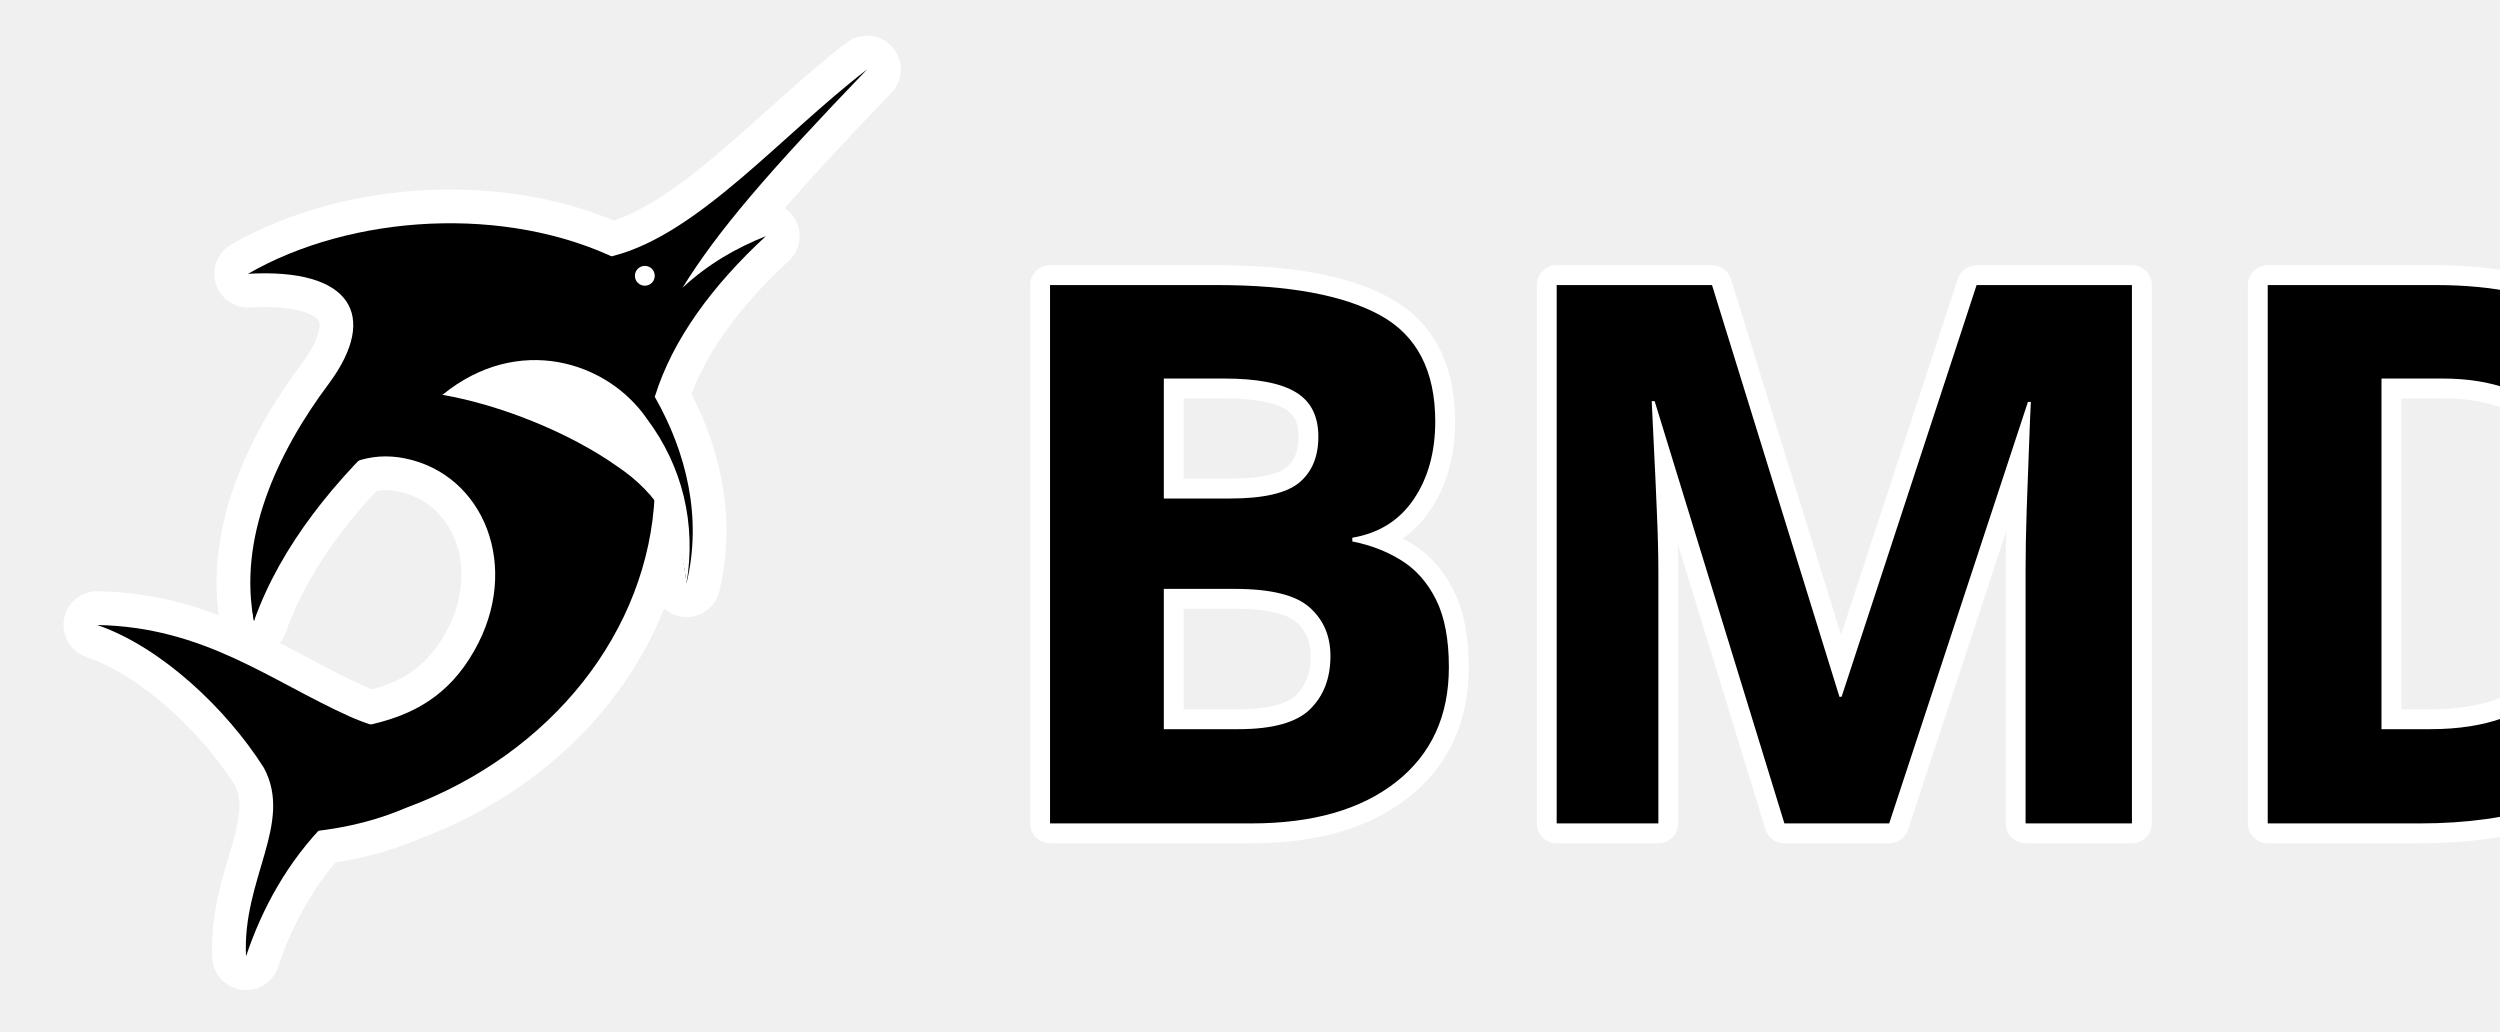
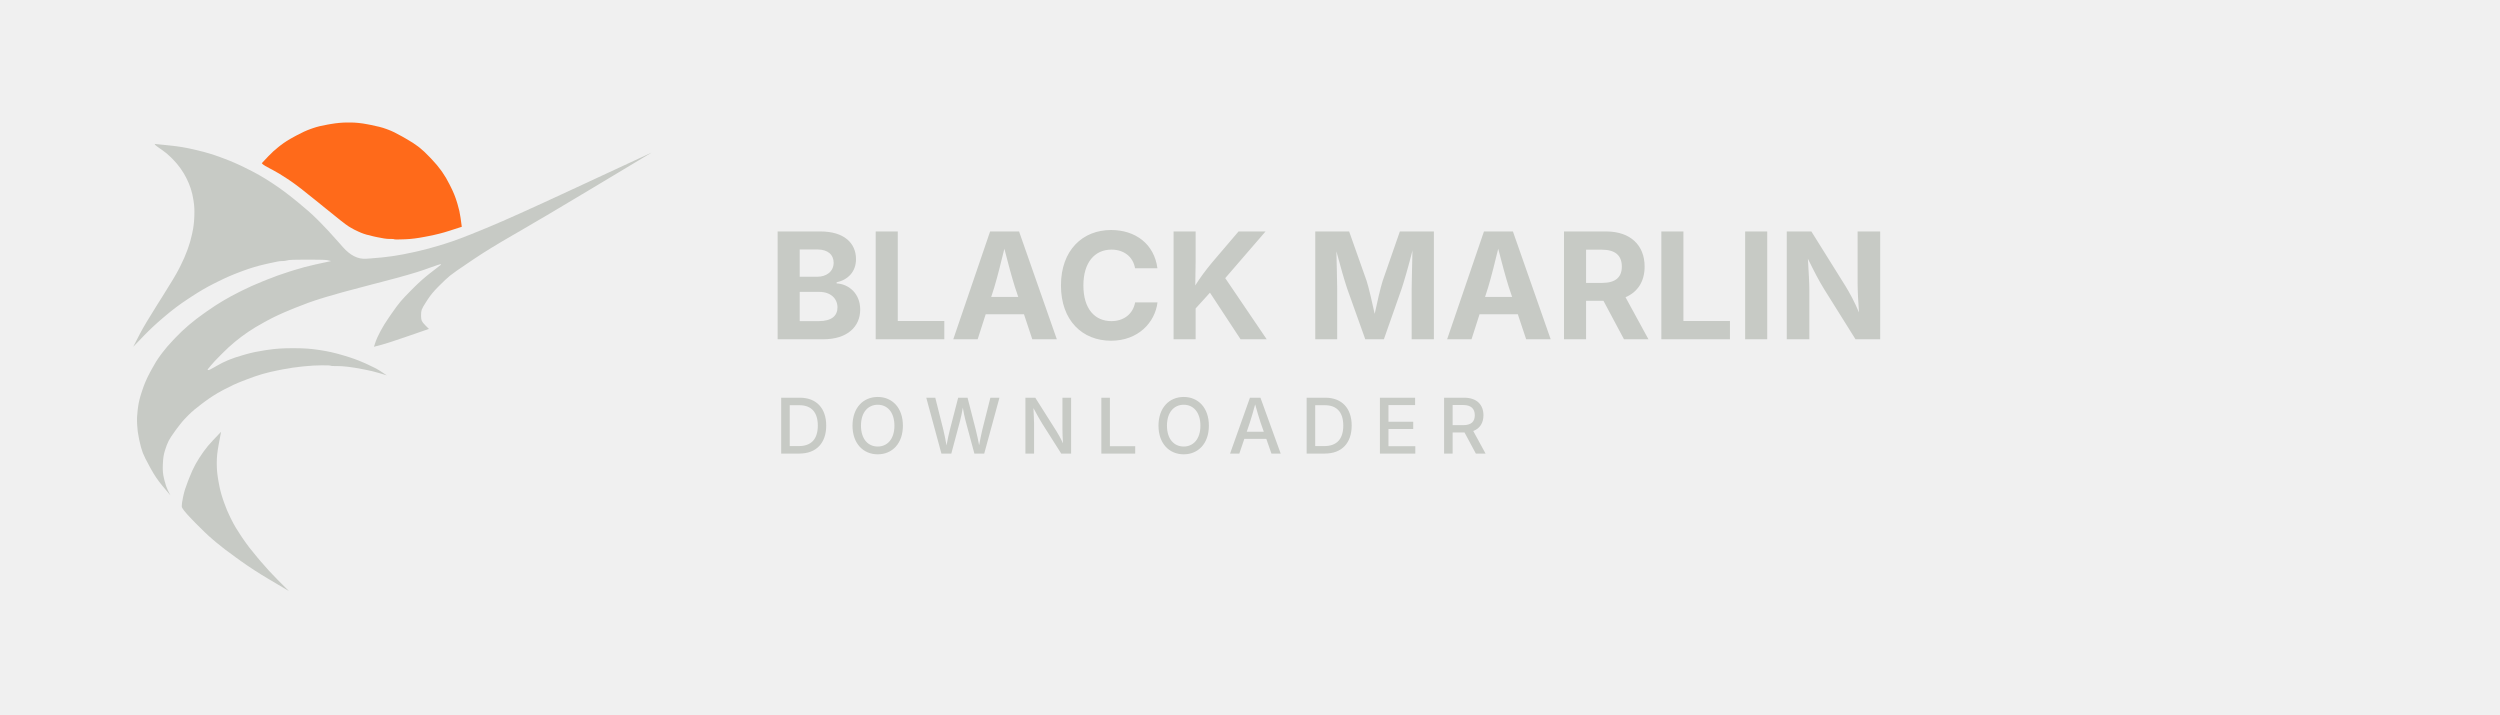
- <svg xmlns="http://www.w3.org/2000/svg" viewBox="0 0 252 104" role="img" aria-label="Black Marlin Downloader wordmark">
-   <defs>
-     <g id="marlin">
-       <path d="M125 118C177 88 255 83 312 111C238 158 155 217 128 293C120 252 139 209 166 173C191 139 177 115 125 118Z" />
-       <path d="M437 15C387 67 362 96 344 125C357 113 371 105 386 99C359 124 339 151 330 180C346 208 354 241 346 274C344 256 339 240 330 229C327 298 278 360 205 387C191 393 176 397 158 399L130 356C167 344 213 354 239 308C263 266 244 219 204 211C169 204 140 235 128 293C119 240 167 179 221 150C252 133 273 119 309 109C352 98 394 48 437 15Z" />
-       <path d="M49 295C103 296 136 323 176 341C205 354 229 351 255 337C232 360 194 374 165 394C145 414 132 438 124 462C122 423 148 395 133 367C114 337 81 306 49 295Z" />
-     </g>
-   </defs>
-   <g transform="translate(0 4) scale(.2)">
-     <use href="#marlin" fill="#fff" stroke="#fff" stroke-width="34" stroke-linejoin="round" />
-     <use href="#marlin" fill="#000" />
-     <path fill="#fff" d="M223 179C261 148 306 162 326 191C344 215 351 244 346 274C343 248 332 229 311 215C287 198 252 184 223 179Z" />
-     <circle cx="325" cy="119" r="5" fill="#fff" />
+ <svg xmlns="http://www.w3.org/2000/svg" viewBox="0 0 1400 400" width="1400" height="400" role="img" aria-label="Black Marlin Downloader" version="1.1" id="svg4">
+   <defs id="defs4" />
+   <g transform="translate(220 200) scale(0.4) translate(-698.5 -638.5)" id="g3">
+     <path fill="#C7CAC5" d="M360.28,795.82 L360.28,795.82 Q367.00,808.00 375.40,818.08 L387.00,832.00 Q387.00,832.00 387.00,832.00 L383.52,825.04 Q381.00,820.00 378.90,811.60 L378.10,808.40 Q376.00,800.00 376.42,790.34 L376.58,786.66 Q377.00,777.00 379.10,770.28 L379.90,767.72 Q382.00,761.00 384.10,756.80 L384.90,755.20 Q387.00,751.00 393.72,741.76 L396.28,738.24 Q403.00,729.00 410.14,721.86 L412.86,719.14 Q420.00,712.00 431.34,703.60 L435.66,700.40 Q447.00,692.00 458.76,685.70 L463.24,683.30 Q475.00,677.00 488.02,671.96 L492.98,670.04 Q506.00,665.00 514.82,662.48 L518.18,661.52 Q527.00,659.00 540.02,656.48 L544.98,655.52 Q558.00,653.00 570.60,651.74 L575.40,651.26 Q588.00,650.00 597.66,650.00 L601.34,650.00 Q611.00,650.00 611.42,650.42 L611.58,650.58 Q612.00,651.00 618.30,651.00 L620.70,651.00 Q627.00,651.00 634.14,651.84 L636.86,652.16 Q644.00,653.00 654.92,655.10 L659.08,655.90 Q670.00,658.00 678.40,660.52 L690.00,664.00 Q690.00,664.00 690.00,664.00 L681.30,658.20 Q675.00,654.00 662.82,648.54 L658.18,646.46 Q646.00,641.00 631.72,636.80 L626.28,635.20 Q612.00,631.00 598.14,628.90 L592.86,628.10 Q579.00,626.00 562.20,626.00 L555.80,626.00 Q539.00,626.00 524.72,628.10 L519.28,628.90 Q505.00,631.00 493.24,634.36 L488.76,635.64 Q477.00,639.00 469.86,641.94 L467.14,643.06 Q460.00,646.00 452.02,650.62 L448.98,652.38 Q441.00,657.00 440.16,656.58 L439.00,656.00 Q439.00,656.00 439.00,656.00 L444.22,649.62 Q448.00,645.00 456.82,636.18 L460.18,632.82 Q469.00,624.00 476.14,618.12 L478.86,615.88 Q486.00,610.00 493.98,604.54 L497.02,602.46 Q505.00,597.00 518.02,589.86 L522.98,587.14 Q536.00,580.00 554.48,572.44 L561.52,569.56 Q580.00,562.00 597.64,556.54 L604.36,554.46 Q622.00,549.00 665.68,537.66 L682.32,533.34 Q726.00,522.00 742.38,516.12 L748.62,513.88 Q765.00,508.00 765.42,508.42 L766.00,509.00 Q766.00,509.00 766.00,509.00 L750.34,521.18 Q739.00,530.00 728.50,540.50 L724.50,544.50 Q714.00,555.00 709.80,560.04 L708.20,561.96 Q704.00,567.00 696.44,577.92 L693.56,582.08 Q686.00,593.00 681.80,600.98 L680.20,604.02 Q676.00,612.00 674.32,617.04 L672.00,624.00 Q672.00,624.00 672.00,624.00 L683.02,621.10 Q691.00,619.00 715.36,610.60 L749.00,599.00 Q749.00,599.00 749.00,599.00 L743.78,593.78 Q740.00,590.00 739.16,587.90 L738.84,587.10 Q738.00,585.00 738.00,580.80 L738.00,579.20 Q738.00,575.00 738.84,572.48 L739.16,571.52 Q740.00,569.00 745.46,560.60 L747.54,557.40 Q753.00,549.00 761.40,540.60 L764.60,537.40 Q773.00,529.00 777.62,525.22 L779.38,523.78 Q784.00,520.00 804.58,506.14 L812.42,500.86 Q833.00,487.00 865.76,468.10 L878.24,460.90 Q911.00,442.00 974.00,404.20 L1061.00,352.00 Q1061.00,352.00 1061.00,352.00 L947.32,404.78 Q865.00,443.00 833.50,456.02 L821.50,460.98 Q790.00,474.00 772.36,479.46 L765.64,481.54 Q748.00,487.00 732.88,490.36 L727.12,491.64 Q712.00,495.00 700.66,496.68 L696.34,497.32 Q685.00,499.00 667.78,500.26 L661.22,500.74 Q644.00,502.00 628.46,484.36 L622.54,477.64 Q607.00,460.00 596.50,449.50 L592.50,445.50 Q582.00,435.00 566.46,422.40 L560.54,417.60 Q545.00,405.00 531.56,396.18 L526.44,392.82 Q513.00,384.00 497.88,376.44 L492.12,373.56 Q477.00,366.00 462.30,360.54 L456.70,358.46 Q442.00,353.00 426.04,349.22 L419.96,347.78 Q404.00,344.00 387.62,342.32 L365.00,340.00 Q365.00,340.00 365.00,340.00 L365.58,341.16 Q366.00,342.00 372.72,346.62 L375.28,348.38 Q382.00,353.00 387.88,358.88 L390.12,361.12 Q396.00,367.00 400.20,372.88 L401.80,375.12 Q406.00,381.00 408.94,386.88 L410.06,389.12 Q413.00,395.00 415.10,401.30 L415.90,403.70 Q418.00,410.00 419.26,418.40 L419.74,421.60 Q421.00,430.00 420.58,440.08 L420.42,443.92 Q420.00,454.00 417.90,463.66 L417.10,467.34 Q415.00,477.00 411.64,486.24 L410.36,489.76 Q407.00,499.00 401.54,509.92 L399.46,514.08 Q394.00,525.00 375.94,553.56 L369.06,564.44 Q351.00,593.00 344.28,606.02 L335.00,624.00 Q335.00,624.00 335.00,624.00 L350.66,607.76 Q362.00,596.00 375.86,584.24 L381.14,579.76 Q395.00,568.00 410.96,557.50 L417.04,553.50 Q433.00,543.00 448.12,535.44 L453.88,532.56 Q469.00,525.00 483.70,519.54 L489.30,517.46 Q504.00,512.00 518.70,508.64 L524.30,507.36 Q539.00,504.00 542.36,504.00 L543.64,504.00 Q547.00,504.00 550.36,503.16 L551.64,502.84 Q555.00,502.00 575.58,502.00 L583.42,502.00 Q604.00,502.00 607.36,502.84 L612.00,504.00 Q612.00,504.00 612.00,504.00 L590.54,508.64 Q575.00,512.00 559.04,517.04 L552.96,518.96 Q537.00,524.00 521.46,530.30 L515.54,532.70 Q500.00,539.00 488.24,544.88 L483.76,547.12 Q472.00,553.00 462.76,558.46 L459.24,560.54 Q450.00,566.00 438.66,573.98 L434.34,577.02 Q423.00,585.00 414.60,592.14 L411.40,594.86 Q403.00,602.00 394.18,611.24 L390.82,614.76 Q382.00,624.00 375.70,632.40 L373.30,635.60 Q367.00,644.00 360.70,655.76 L358.30,660.24 Q352.00,672.00 348.22,683.34 L346.78,687.66 Q343.00,699.00 341.74,708.66 L341.26,712.34 Q340.00,722.00 340.42,730.82 L340.58,734.18 Q341.00,743.00 343.10,752.66 L343.90,756.34 Q346.00,766.00 348.10,771.46 L348.90,773.54 Q351.00,779.00 357.72,791.18 Z" id="path1" />
+     <path fill="#C7CAC5" d="M458.00,743.00 L458.00,743.00 Q458.00,743.00 458.00,743.00 L446.98,754.60 Q439.00,763.00 433.96,770.14 L432.04,772.86 Q427.00,780.00 423.22,786.72 L421.78,789.28 Q418.00,796.00 413.38,807.76 L411.62,812.24 Q407.00,824.00 405.32,831.98 L404.68,835.02 Q403.00,843.00 403.00,846.36 L403.00,847.64 Q403.00,851.00 416.86,865.28 L422.14,870.72 Q436.00,885.00 446.92,894.24 L451.08,897.76 Q462.00,907.00 479.64,919.60 L486.36,924.40 Q504.00,937.00 524.58,949.18 L553.00,966.00 Q553.00,966.00 553.00,966.00 L536.76,949.76 Q525.00,938.00 513.24,924.14 L508.76,918.86 Q497.00,905.00 489.02,893.24 L485.98,888.76 Q478.00,877.00 472.96,866.92 L471.04,863.08 Q466.00,853.00 462.22,842.08 L460.78,837.92 Q457.00,827.00 454.90,815.24 L454.10,810.76 Q452.00,799.00 452.00,788.92 L452.00,785.08 Q452.00,775.00 454.52,761.56 Z" id="path2" />
+     <path fill="#FF6A1A" d="M515.00,367.00 L515.00,367.00 Q515.00,367.00 515.00,367.00 L516.74,368.74 Q518.00,370.00 526.82,374.62 L530.18,376.38 Q539.00,381.00 550.34,388.56 L554.66,391.44 Q566.00,399.00 593.30,421.26 L603.70,429.74 Q631.00,452.00 636.46,455.36 L638.54,456.64 Q644.00,460.00 650.72,462.94 L653.28,464.06 Q660.00,467.00 671.76,469.52 L676.24,470.48 Q688.00,473.00 693.04,473.00 L694.96,473.00 Q700.00,473.00 700.42,473.42 L700.58,473.58 Q701.00,474.00 712.34,473.58 L716.66,473.42 Q728.00,473.00 743.12,470.06 L748.88,468.94 Q764.00,466.00 777.02,461.80 L795.00,456.00 Q795.00,456.00 795.00,456.00 L793.26,443.24 Q792.00,434.00 789.06,424.34 L787.94,420.66 Q785.00,411.00 779.96,400.92 L778.04,397.08 Q773.00,387.00 767.96,379.86 L766.04,377.14 Q761.00,370.00 753.02,361.60 L749.98,358.40 Q742.00,350.00 736.12,345.38 L733.88,343.62 Q728.00,339.00 716.24,332.28 L711.76,329.72 Q700.00,323.00 692.02,320.06 L688.98,318.94 Q681.00,316.00 667.98,313.48 L663.02,312.52 Q650.00,310.00 639.08,310.00 L634.92,310.00 Q624.00,310.00 611.82,312.10 L607.18,312.90 Q595.00,315.00 586.60,317.94 L583.40,319.06 Q575.00,322.00 564.08,327.88 L559.92,330.12 Q549.00,336.00 541.44,341.88 L538.56,344.12 Q531.00,350.00 524.28,357.14 Z" id="path3" />
  </g>
-   <text x="99" y="83" textLength="144" lengthAdjust="spacingAndGlyphs" fill="#000" stroke="#fff" stroke-width="4" stroke-linejoin="round" paint-order="stroke" font-family="Space Grotesk, IBM Plex Sans, system-ui, sans-serif" font-size="76" font-weight="700">BMD</text>
+   <path d="m 435.471,190 h 25.492 c 13.617,0 20.75,-7.092 20.75,-16.657 0,-8.957 -6.403,-14.306 -13.212,-14.63 v -0.608 c 6.201,-1.378 10.861,-5.795 10.861,-12.969 0,-9.038 -6.687,-15.522 -19.939,-15.522 h -23.952 z m 12.361,-10.172 v -16.373 h 11.023 c 6.201,0 10.132,3.647 10.132,8.713 0,4.58 -3.202,7.66 -10.456,7.66 z m 0,-24.843 v -15.279 h 10.01 c 5.795,0 8.997,2.999 8.997,7.417 0,4.863 -3.931,7.862 -9.24,7.862 z M 490.386,190 h 38.42 v -10.253 h -26.059 v -50.132 h -12.361 z m 43.445,0 h 13.658 l 4.499,-14.022 h 21.439 L 578.087,190 h 13.739 l -21.155,-60.386 h -16.211 z m 21.236,-23.709 1.743,-5.431 c 1.824,-6.079 3.607,-13.252 5.633,-21.561 2.107,8.227 4.012,15.36 5.958,21.561 l 1.824,5.431 z m 67.113,24.519 c 15.238,0 24.641,-10.253 26.019,-21.48 h -12.523 c -1.216,6.565 -6.403,10.497 -13.293,10.497 -9.321,0 -15.684,-6.89 -15.684,-19.98 0,-12.807 6.282,-20.061 15.725,-20.061 6.89,0 12.077,3.891 13.212,10.456 h 12.523 c -1.783,-13.577 -12.239,-21.439 -25.978,-21.439 -15.927,0 -28.045,11.307 -28.045,31.044 0,19.615 11.956,30.963 28.045,30.963 z M 657.196,190 h 12.361 v -17.265 l 8.024,-8.835 L 694.725,190 h 14.63 l -23.222,-34.246 22.574,-26.14 h -15.117 l -14.792,17.346 c -4.012,4.863 -6.809,8.673 -9.443,12.888 l 0.203,-13.739 v -16.495 h -12.361 z m 79.353,0 h 12.28 v -28.491 c 0,-4.539 -0.324,-13.415 -0.446,-20.75 2.148,8.105 4.58,16.576 5.998,20.75 L 764.553,190 h 10.416 L 784.979,161.509 c 1.418,-4.296 3.972,-13.09 5.998,-21.236 -0.122,7.619 -0.446,16.697 -0.446,21.236 V 190 h 12.442 v -60.386 h -19.048 l -9.646,27.721 c -1.216,3.85 -3.08,11.915 -4.458,18.44 -1.418,-6.565 -3.283,-14.63 -4.499,-18.44 l -9.808,-27.721 h -18.967 z m 73.841,0 h 13.658 l 4.499,-14.022 h 21.439 L 854.646,190 h 13.739 L 847.229,129.614 h -16.211 z m 21.236,-23.709 1.743,-5.431 c 1.824,-6.079 3.607,-13.252 5.633,-21.561 2.107,8.227 4.012,15.36 5.958,21.561 l 1.824,5.431 z M 875.841,190 h 12.361 v -21.561 h 9.727 L 909.438,190 h 13.698 l -12.847,-23.546 c 6.89,-2.958 10.699,-8.916 10.699,-17.184 0,-11.875 -7.862,-19.656 -21.601,-19.656 h -23.546 z m 12.361,-31.571 v -18.602 h 8.875 c 7.579,0 11.145,3.364 11.145,9.443 0,6.039 -3.566,9.159 -11.104,9.159 z M 930.351,190 h 38.42 v -10.253 h -26.059 v -50.132 h -12.361 z m 59.291,-60.386 H 977.281 V 190 h 12.361 z M 1000.585,190 h 12.645 v -27.761 c 0,-3.566 -0.365,-10.051 -0.81,-17.346 3.728,7.538 5.957,11.956 9.321,17.386 L 1039.085,190 h 13.82 v -60.386 h -12.645 v 28.977 c 0,3.972 0.324,10.456 0.77,16.373 -2.634,-6.282 -5.188,-10.861 -7.579,-14.792 l -19.088,-30.558 h -13.779 z" id="text3" style="font-weight:700;font-size:83px;font-family:Inter;fill:#c7cac5" aria-label="BLACK MARLIN" />
+   <path d="m 447.647,254 c 9.511,0 15.033,-5.9 15.033,-15.684 0,-9.721 -5.522,-15.6 -14.739,-15.6 H 437.464 V 254 Z m -5.396,-4.199 v -22.886 h 5.375 c 6.824,0 10.351,4.052 10.351,11.401 0,7.412 -3.527,11.485 -10.603,11.485 z m 49.284,4.619 c 8.104,0 14.088,-6.047 14.088,-16.041 0,-10.036 -5.984,-16.083 -14.088,-16.083 -8.125,0 -14.13,6.047 -14.13,16.083 0,9.994 6.005,16.041 14.13,16.041 z m 0,-4.367 c -5.375,0 -9.385,-4.115 -9.385,-11.674 0,-7.58 4.01,-11.716 9.385,-11.716 5.333,0 9.343,4.115 9.343,11.716 0,7.559 -4.01,11.674 -9.343,11.674 z M 527.192,254 h 5.543 l 4.955,-18.54 c 0.609,-2.31 1.029,-4.619 1.491,-7.181 0.462,2.708 0.945,5.081 1.491,7.181 L 545.648,254 h 5.522 l 8.524,-31.284 h -5.081 l -4.514,17.931 c -0.651,2.729 -1.239,5.711 -1.785,8.671 -0.588,-2.96 -1.176,-5.942 -1.89,-8.671 l -4.598,-17.931 h -5.249 l -4.64,17.931 c -0.714,2.75 -1.323,5.774 -1.89,8.797 -0.525,-3.023 -1.113,-6.047 -1.785,-8.797 l -4.514,-17.931 h -5.039 z m 47.037,0 h 4.85 v -16.692 c 0,-1.617 -0.168,-4.85 -0.357,-8.776 2.268,4.199 3.464,6.362 4.997,8.818 L 594.281,254 h 5.543 v -31.284 h -4.85 v 17.805 c 0,1.806 0.084,4.724 0.315,7.748 -1.386,-3.002 -2.792,-5.375 -3.758,-6.929 l -11.779,-18.624 h -5.522 z m 42.523,0 h 18.959 v -4.115 h -14.172 v -27.169 h -4.787 z m 46.134,0.42 c 8.104,0 14.088,-6.047 14.088,-16.041 0,-10.036 -5.984,-16.083 -14.088,-16.083 -8.125,0 -14.13,6.047 -14.13,16.083 0,9.994 6.005,16.041 14.13,16.041 z m 0,-4.367 c -5.375,0 -9.385,-4.115 -9.385,-11.674 0,-7.58 4.01,-11.716 9.385,-11.716 5.333,0 9.343,4.115 9.343,11.716 0,7.559 -4.01,11.674 -9.343,11.674 z M 688.844,254 h 5.186 l 2.792,-8.251 h 12.304 L 712.002,254 h 5.186 l -11.338,-31.284 h -5.879 z m 9.343,-12.241 1.743,-5.165 c 0.777,-2.394 1.743,-5.648 2.96,-10.12 1.239,4.43 2.184,7.622 3.023,10.12 l 1.806,5.165 z M 741.907,254 c 9.511,0 15.033,-5.9 15.033,-15.684 0,-9.721 -5.522,-15.6 -14.739,-15.6 H 731.724 V 254 Z m -5.396,-4.199 v -22.886 h 5.375 c 6.824,0 10.351,4.052 10.351,11.401 0,7.412 -3.527,11.485 -10.603,11.485 z M 772.756,254 h 19.82 v -4.115 h -15.033 v -9.637 h 13.857 v -4.094 h -13.857 v -9.322 h 14.907 v -4.115 h -19.694 z m 35.93,0 h 4.787 v -11.821 h 6.383 c 0.084,0 0.189,0 0.273,0 L 826.47,254 h 5.438 L 825.021,241.36 c 3.8,-1.428 5.711,-4.619 5.711,-8.818 0,-5.774 -3.59,-9.826 -10.834,-9.826 h -11.212 z m 4.787,-15.915 v -11.275 h 5.879 c 4.619,0 6.53,2.205 6.53,5.732 0,3.506 -1.911,5.543 -6.488,5.543 z" id="text4" style="font-weight:500;font-size:43px;font-family:Inter;letter-spacing:10;fill:#c7cac5" aria-label="DOWNLOADER" />
</svg>
